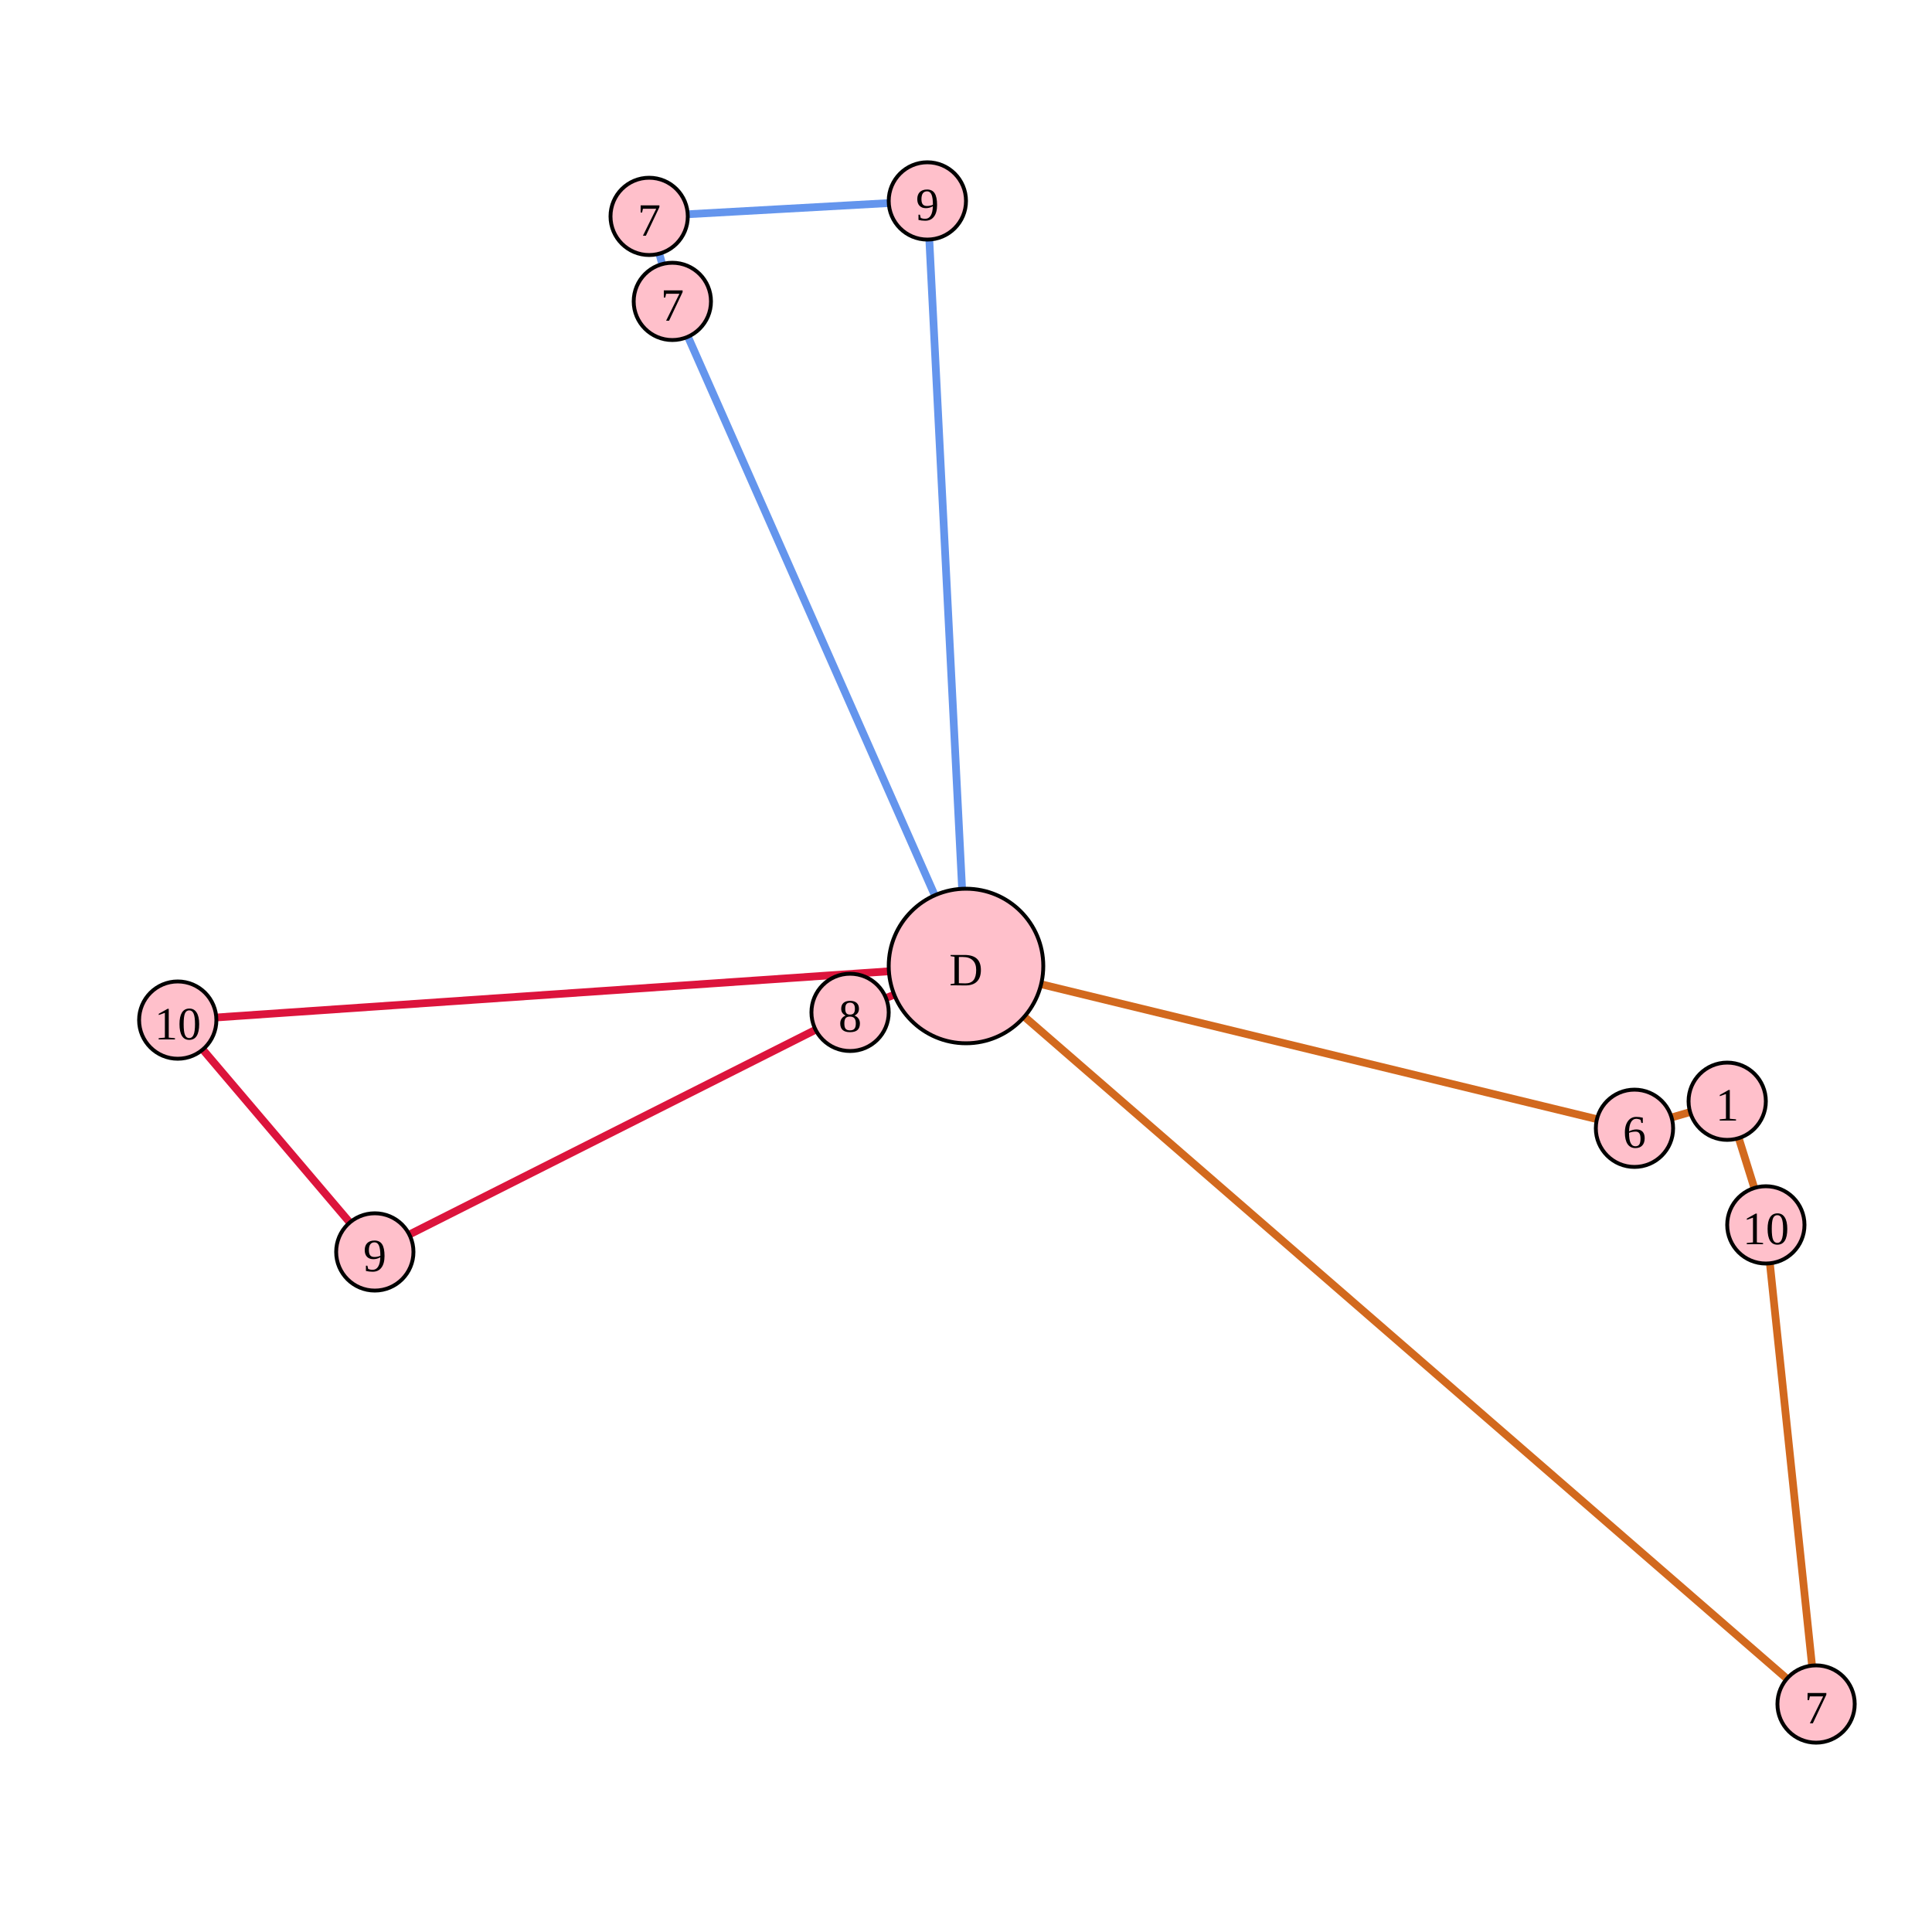
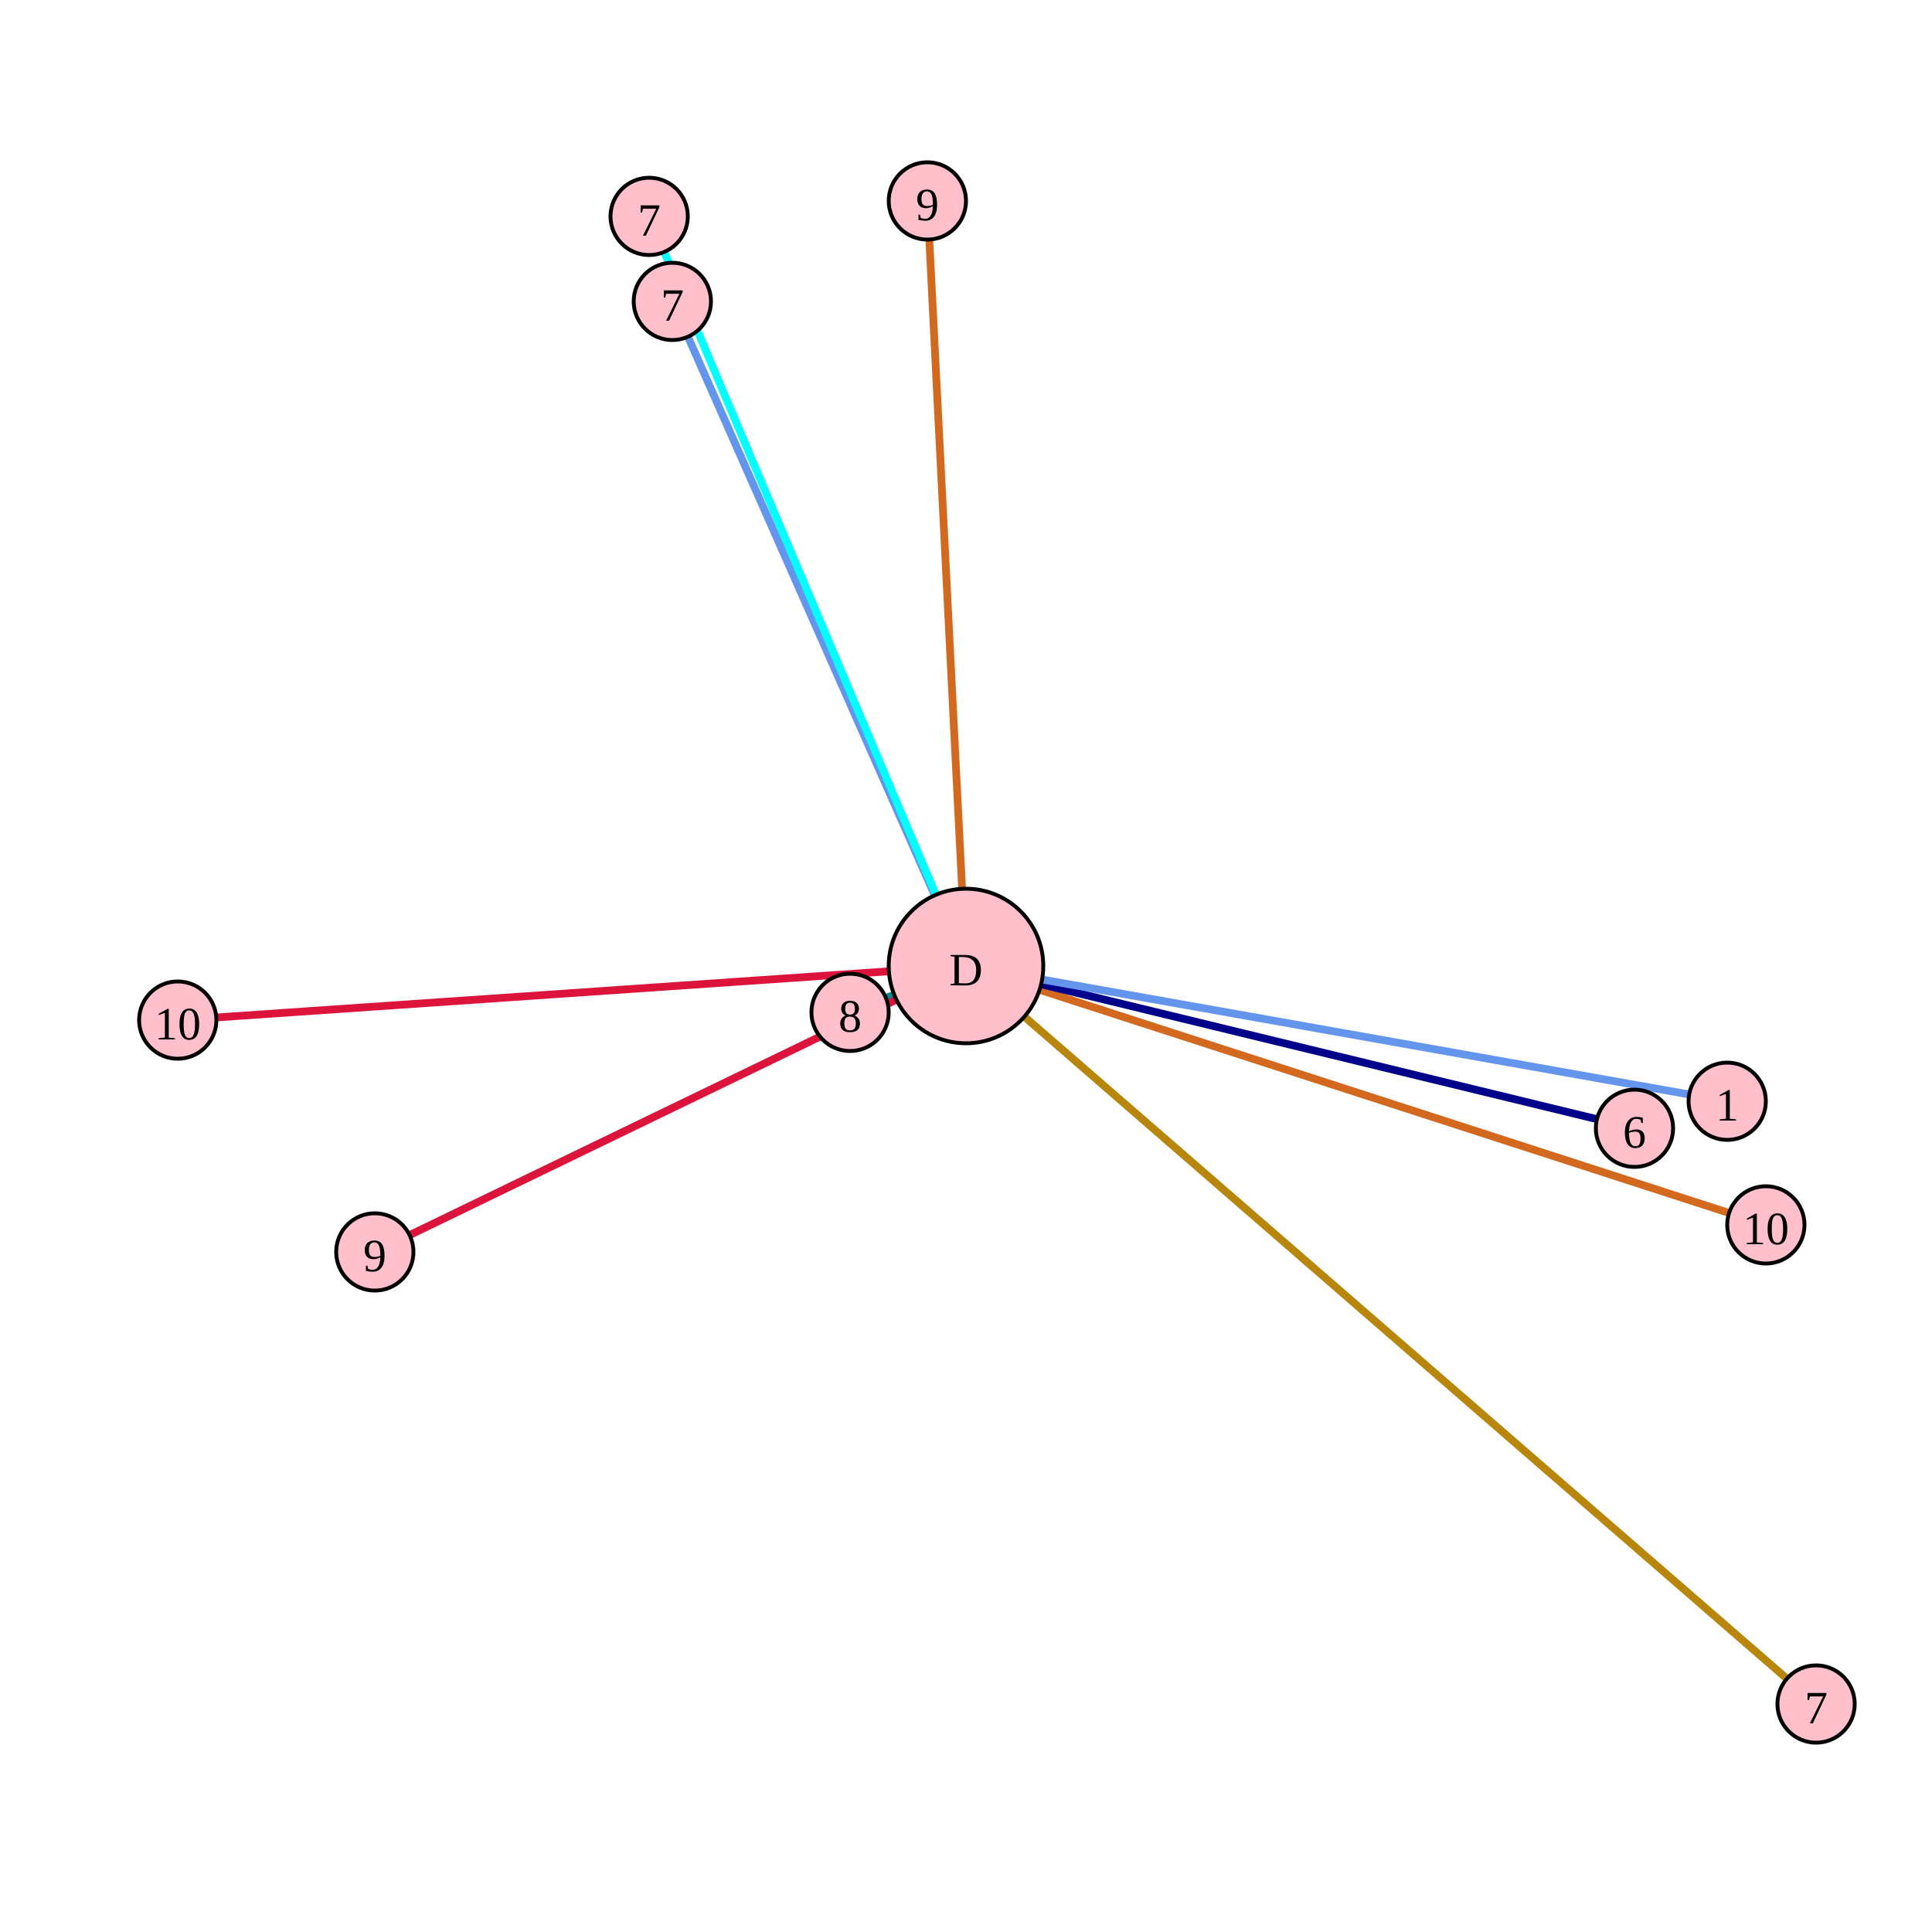
<svg xmlns="http://www.w3.org/2000/svg" width="8cm" height="8cm" viewBox="0 0 500 500" version="1.1">
-   <path d="M250.0 250.0 L423.0 292.0L447.0 285.0L457.0 317.0L470.0 441.0z" stroke="chocolate" fill="none" stroke-width="2" />
-   <path d="M250.0 250.0 L174.0 78.0L168.0 56.0L240.0 52.0z" stroke="cornflowerblue" fill="none" stroke-width="2" />
-   <path d="M250.0 250.0 L46.0 264.0L97.0 324.0L220.0 262.0z" stroke="crimson" fill="none" stroke-width="2" />
+   <path d="M250.0 250.0 L457.0 317.0z" stroke="chocolate" fill="none" stroke-width="2" />
+   <path d="M250.0 250.0 L174.0 78.0z" stroke="cornflowerblue" fill="none" stroke-width="2" />
+   <path d="M250.0 250.0 L46.0 264.0z" stroke="crimson" fill="none" stroke-width="2" />
+   <path d="M250.0 250.0 L168.0 56.0z" stroke="cyan" fill="none" stroke-width="2" />
+   <path d="M250.0 250.0 L423.0 292.0z" stroke="darkblue" fill="none" stroke-width="2" />
+   <path d="M250.0 250.0 L220.0 262.0z" stroke="darkcyan" fill="none" stroke-width="2" />
+   <path d="M250.0 250.0 L470.0 441.0z" stroke="darkgoldenrod" fill="none" stroke-width="2" />
+   <path d="M250.0 250.0 L240.0 52.0z" stroke="chocolate" fill="none" stroke-width="2" />
+   <path d="M250.0 250.0 L447.0 285.0z" stroke="cornflowerblue" fill="none" stroke-width="2" />
+   <path d="M250.0 250.0 L97.0 324.0z" stroke="crimson" fill="none" stroke-width="2" />
  <g transform="translate(457,317)">
    <circle cx="0" cy="0" r="10" fill="pink" stroke="black" stroke-width="1" />
    <text text-anchor="middle" y="5">10</text>
  </g>
  <g transform="translate(174,78)">
    <circle cx="0" cy="0" r="10" fill="pink" stroke="black" stroke-width="1" />
    <text text-anchor="middle" y="5">7</text>
  </g>
  <g transform="translate(46,264)">
    <circle cx="0" cy="0" r="10" fill="pink" stroke="black" stroke-width="1" />
    <text text-anchor="middle" y="5">10</text>
  </g>
  <g transform="translate(168,56)">
    <circle cx="0" cy="0" r="10" fill="pink" stroke="black" stroke-width="1" />
    <text text-anchor="middle" y="5">7</text>
  </g>
  <g transform="translate(423,292)">
    <circle cx="0" cy="0" r="10" fill="pink" stroke="black" stroke-width="1" />
    <text text-anchor="middle" y="5">6</text>
  </g>
  <g transform="translate(220,262)">
    <circle cx="0" cy="0" r="10" fill="pink" stroke="black" stroke-width="1" />
    <text text-anchor="middle" y="5">8</text>
  </g>
  <g transform="translate(470,441)">
    <circle cx="0" cy="0" r="10" fill="pink" stroke="black" stroke-width="1" />
    <text text-anchor="middle" y="5">7</text>
  </g>
  <g transform="translate(240,52)">
    <circle cx="0" cy="0" r="10" fill="pink" stroke="black" stroke-width="1" />
    <text text-anchor="middle" y="5">9</text>
  </g>
  <g transform="translate(447,285)">
    <circle cx="0" cy="0" r="10" fill="pink" stroke="black" stroke-width="1" />
    <text text-anchor="middle" y="5">1</text>
  </g>
  <g transform="translate(97,324)">
    <circle cx="0" cy="0" r="10" fill="pink" stroke="black" stroke-width="1" />
    <text text-anchor="middle" y="5">9</text>
  </g>
  <g transform="translate(250,250)">
    <circle cx="0" cy="0" r="20" fill="pink" stroke="black" stroke-width="1" />
    <text text-anchor="middle" y="5">D</text>
  </g>
</svg>
